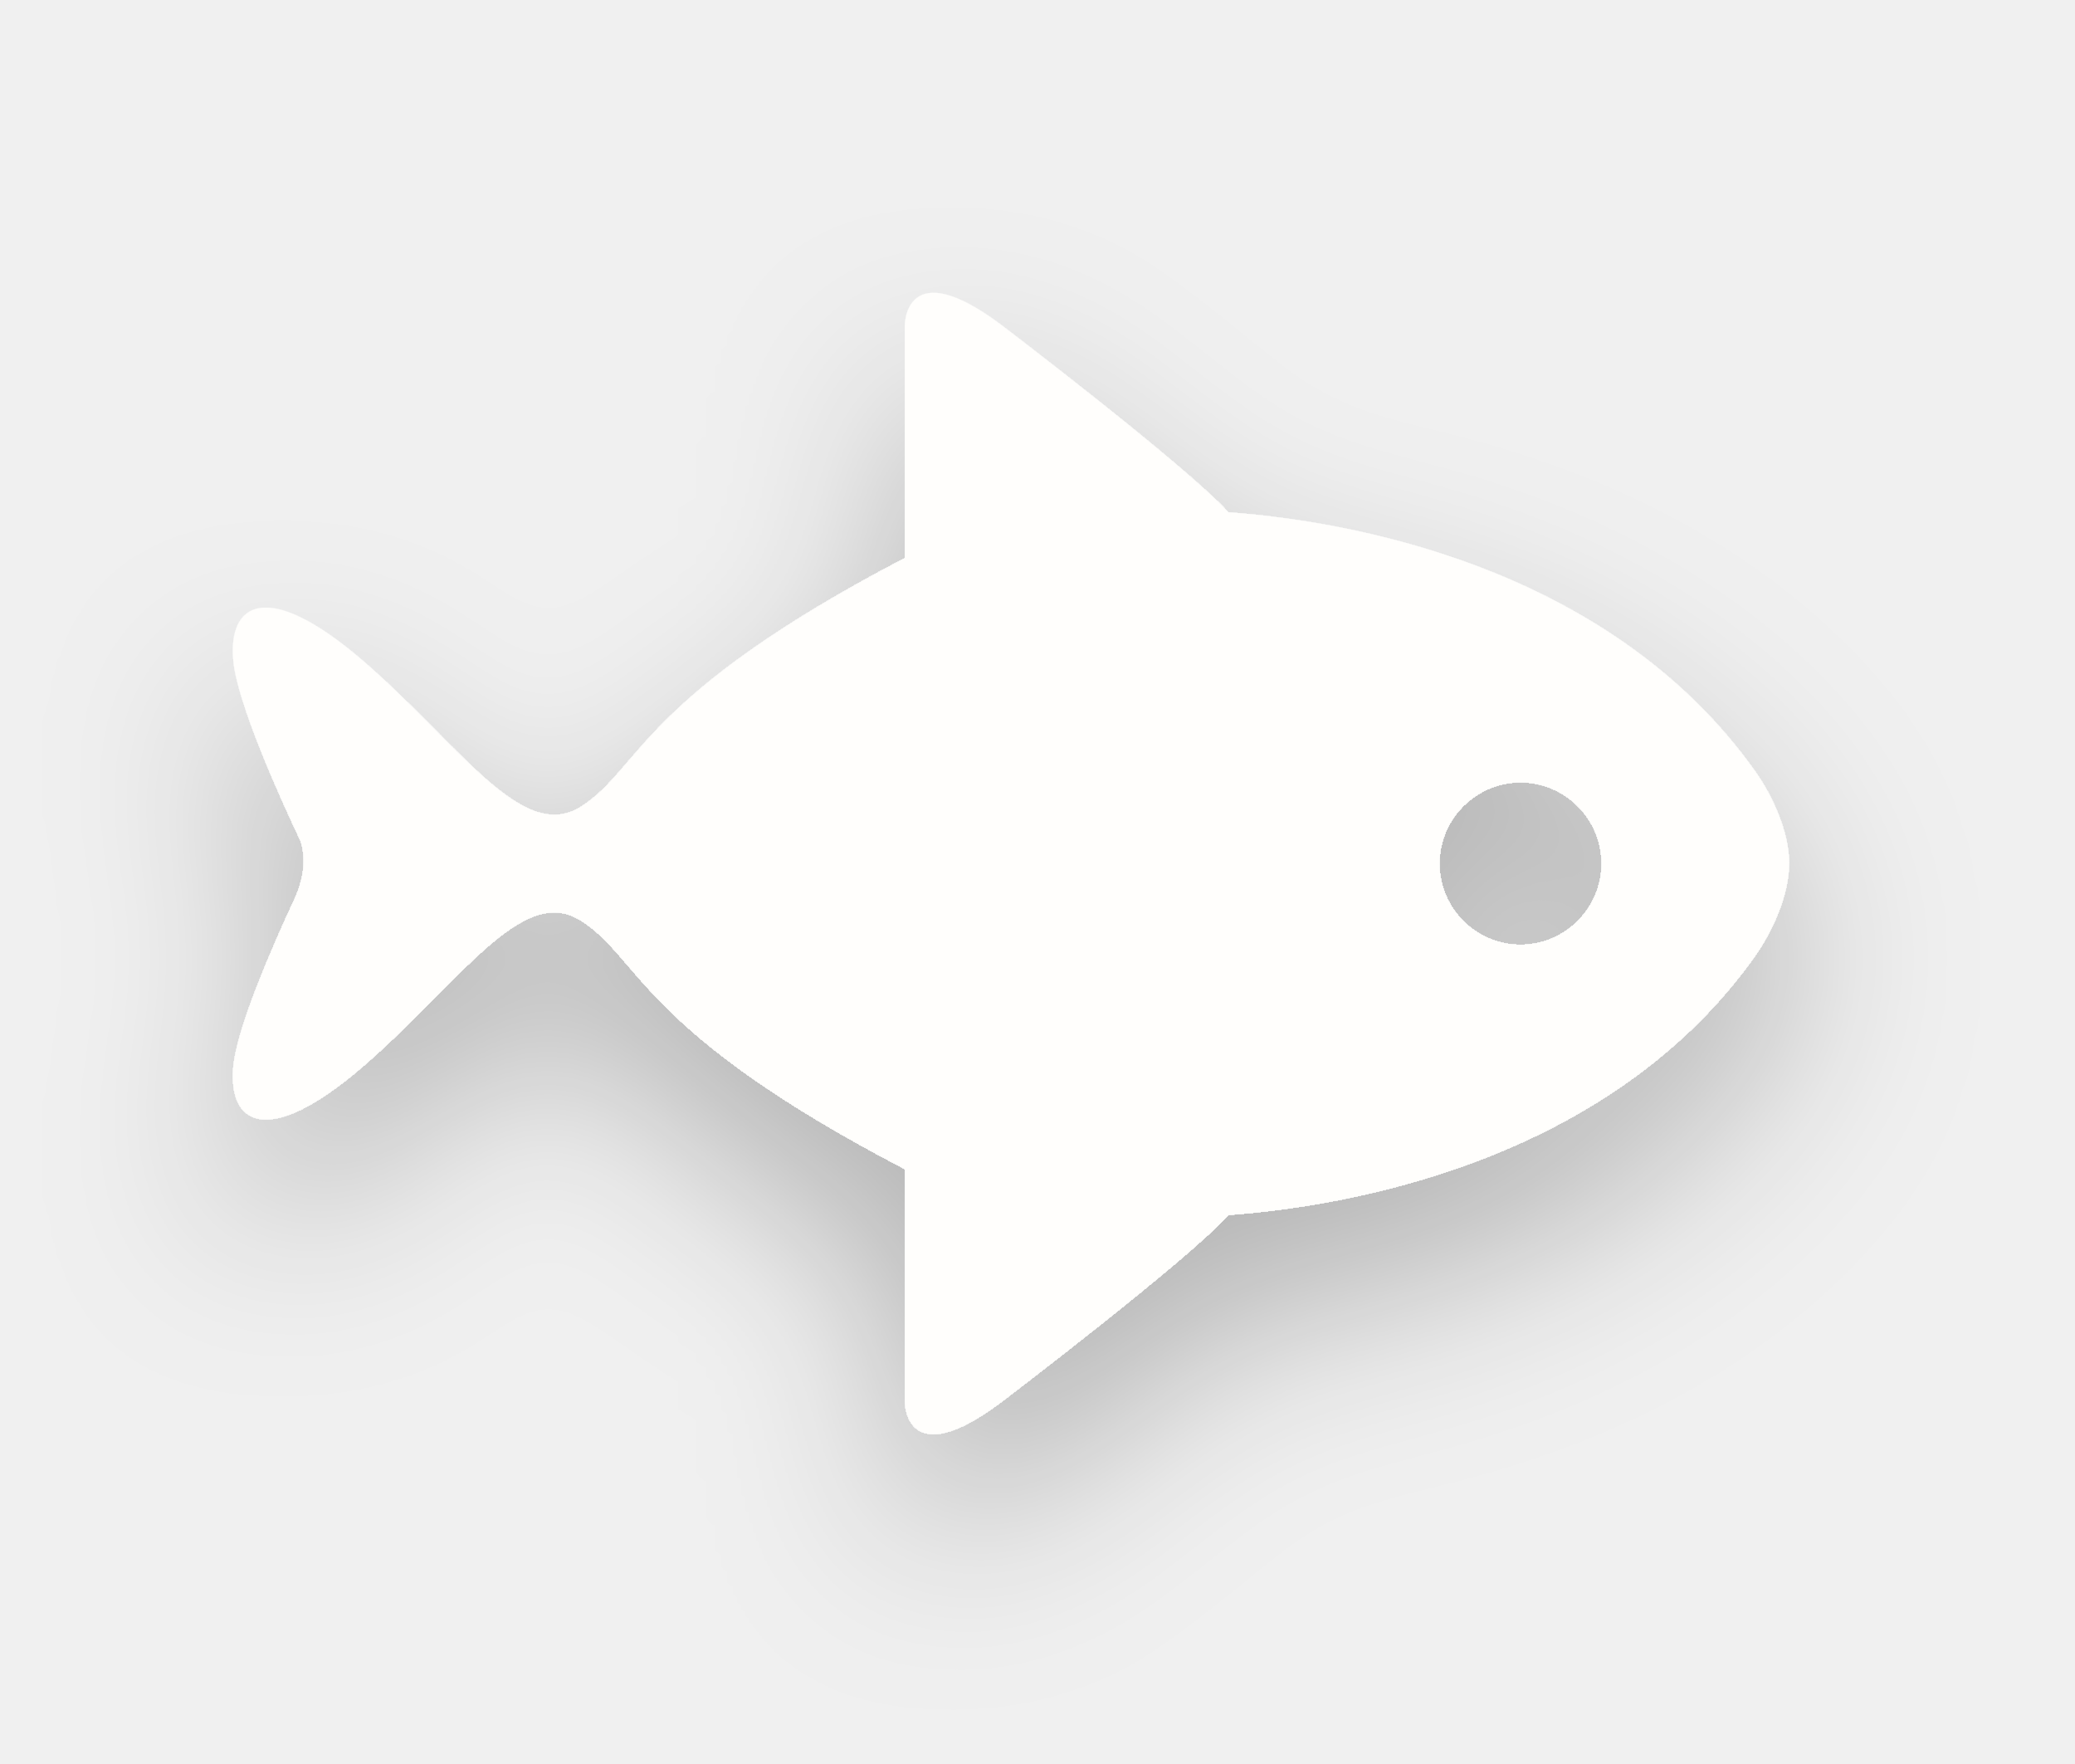
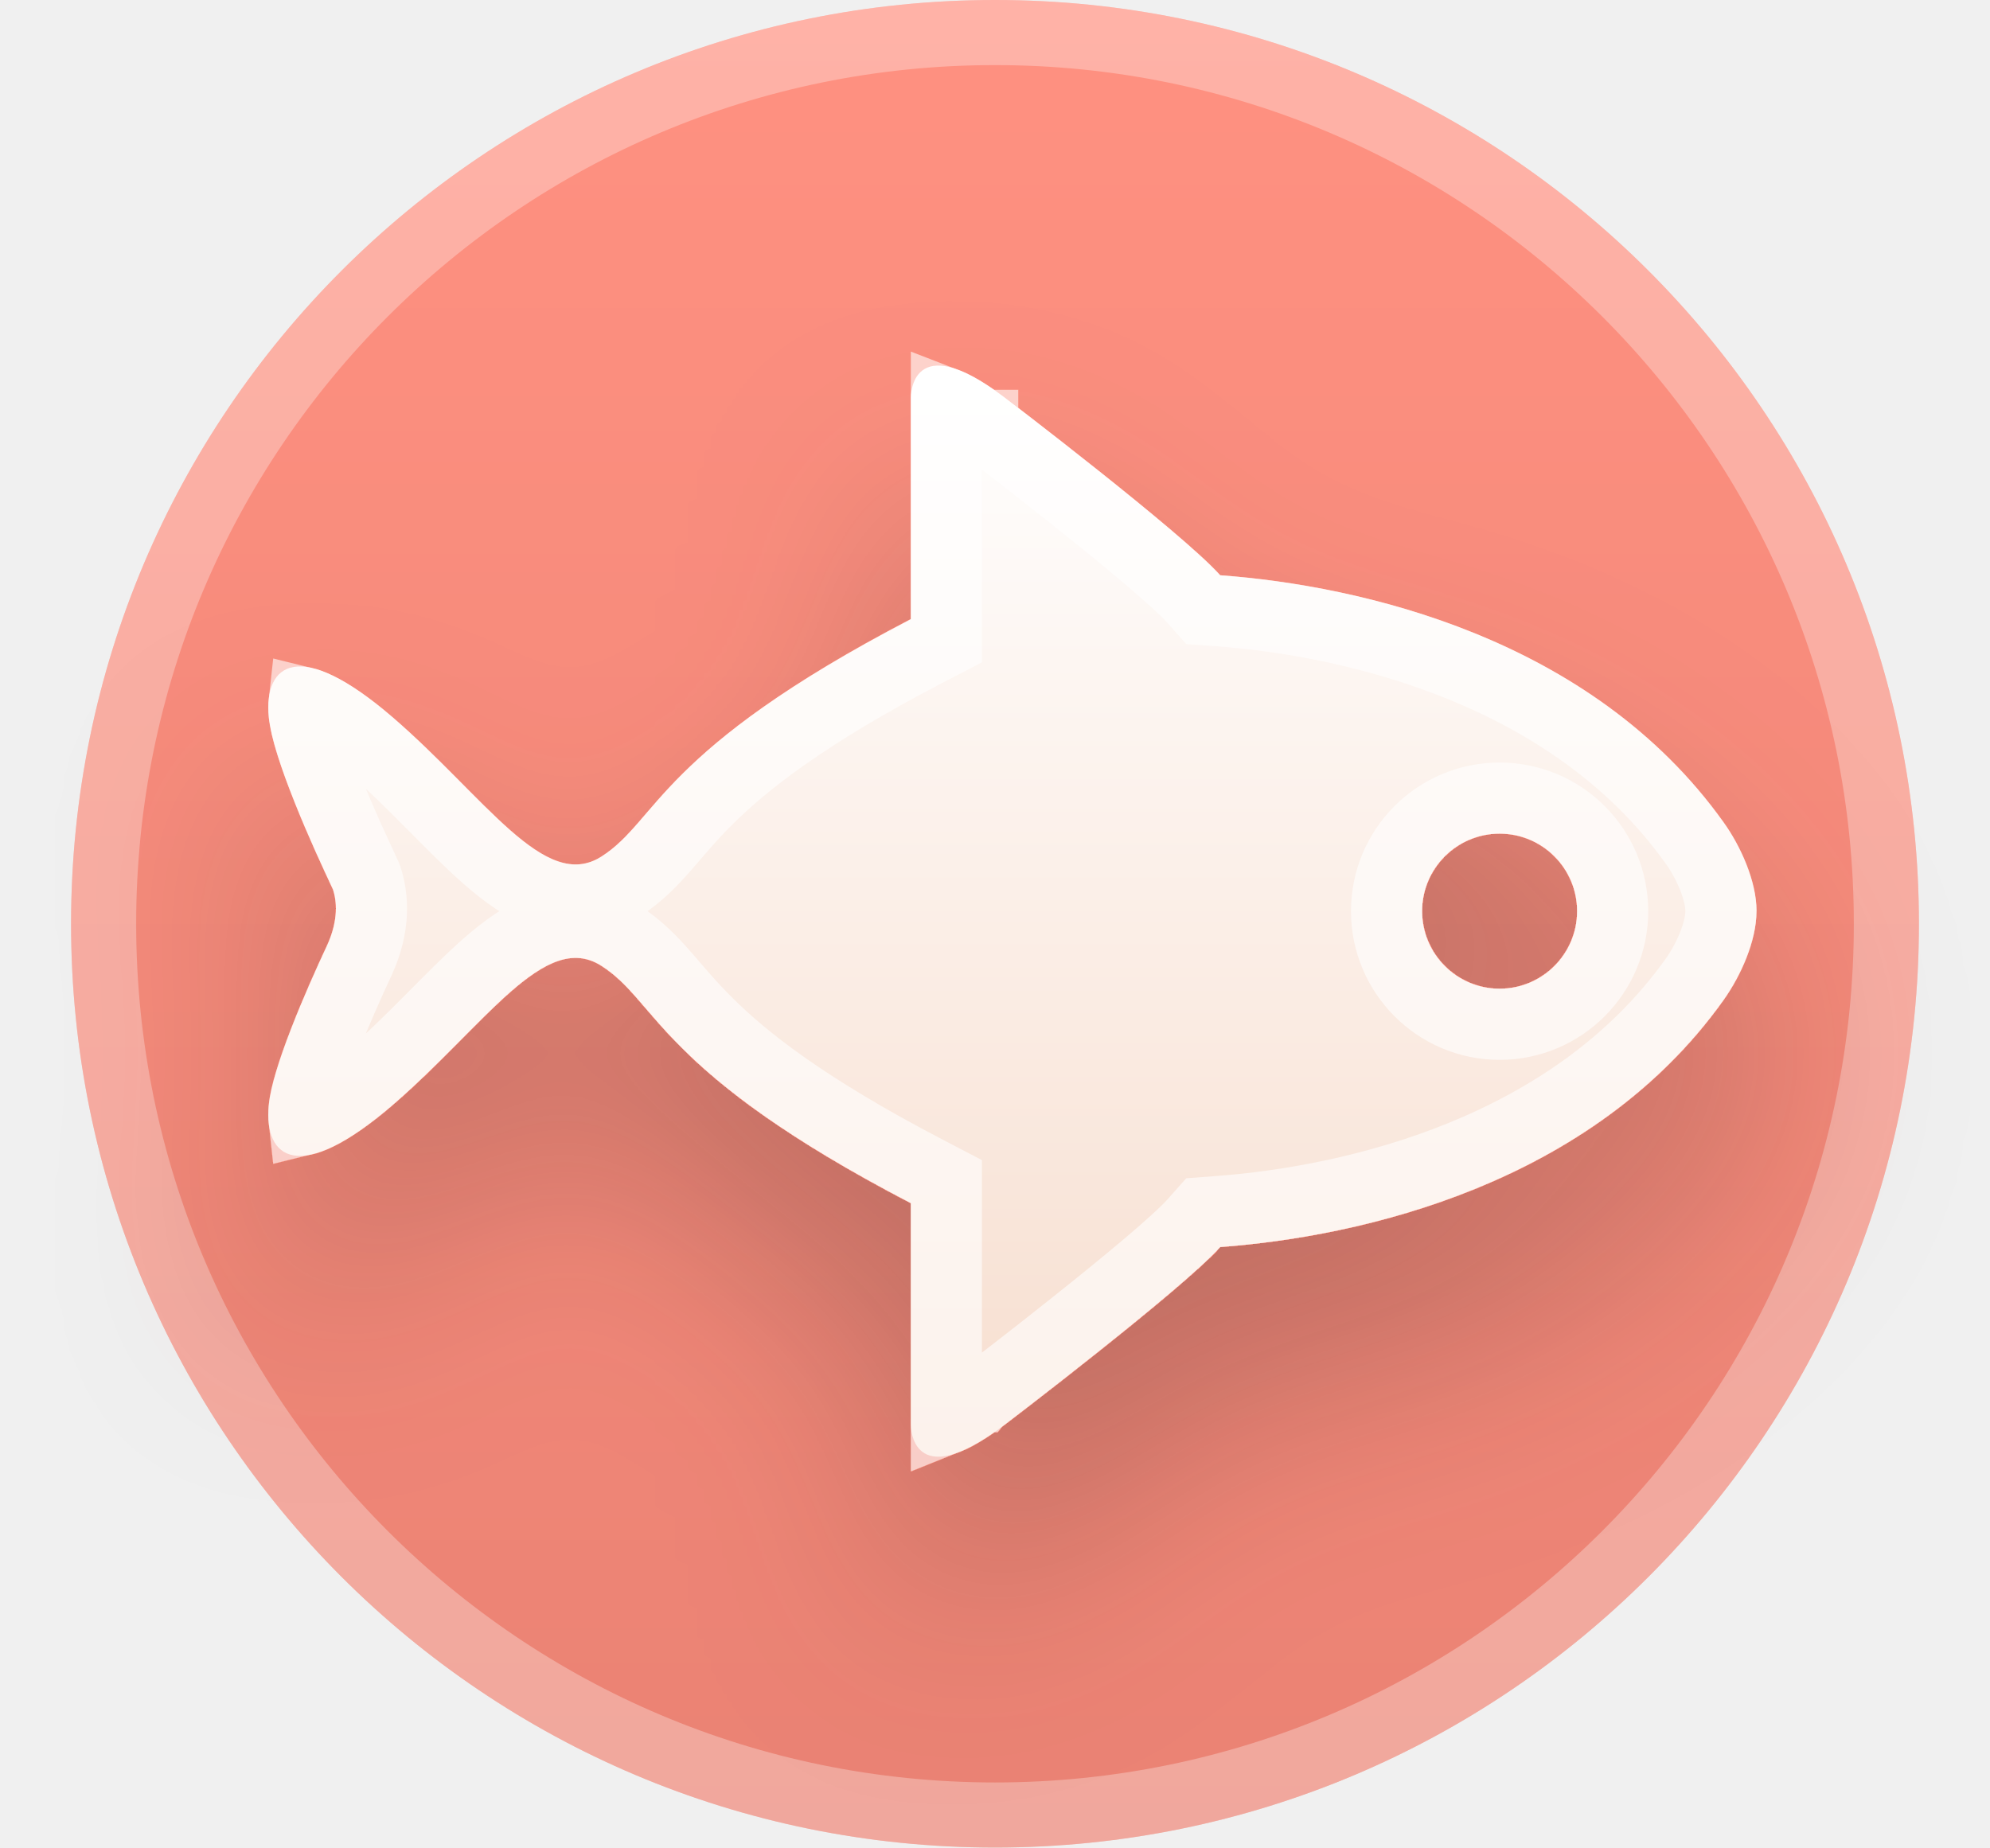
- <svg xmlns="http://www.w3.org/2000/svg" width="20" height="17" viewBox="0 0 20 17" fill="none">
-   <g filter="url(#filter0_d_3262_567)">
-     <path d="M17.245 8.321C17.245 8.02 17.084 7.665 16.912 7.426C15.583 5.562 13.245 5.04 11.839 4.937C11.451 4.503 9.662 3.14 9.662 3.14C8.716 2.424 8.721 3.14 8.721 3.14V5.379C6.174 6.705 6.174 7.409 5.602 7.773C5.03 8.136 4.432 7.174 3.497 6.367C2.561 5.561 2.197 5.821 2.249 6.367C2.289 6.781 2.699 7.685 2.897 8.103C2.934 8.217 2.956 8.406 2.84 8.663C2.629 9.115 2.285 9.901 2.249 10.278C2.198 10.823 2.562 11.084 3.497 10.278C4.432 9.47 5.03 8.509 5.602 8.873C6.174 9.236 6.174 9.94 8.721 11.266V13.503C8.721 13.503 8.716 14.221 9.662 13.503C9.662 13.503 11.451 12.142 11.839 11.709C13.245 11.605 15.583 11.083 16.912 9.219C17.083 8.978 17.244 8.625 17.244 8.323V8.321H17.245V8.321ZM14.655 9.105C14.224 9.105 13.874 8.754 13.874 8.323C13.874 7.89 14.224 7.54 14.655 7.54C15.087 7.54 15.437 7.89 15.437 8.323C15.437 8.754 15.087 9.105 14.655 9.105Z" fill="#FFFEFC" />
+ <svg xmlns="http://www.w3.org/2000/svg" width="28" height="26" viewBox="0 0 28 26" fill="none">
+   <path d="M1 13C1 5.82 6.82 0 14 0C21.18 0 27 5.82 27 13C27 20.18 21.18 26 14 26C6.82 26 1 20.18 1 13Z" fill="url(#paint0_linear_3966_7767)" />
+   <path d="M14 0.458C20.927 0.458 26.542 6.073 26.542 13C26.542 19.927 20.927 25.542 14 25.542C7.073 25.542 1.458 19.927 1.458 13C1.458 6.073 7.073 0.458 14 0.458Z" stroke="white" stroke-opacity="0.3" stroke-width="0.916" />
+   <g filter="url(#filter0_d_3966_7767)">
+     <path d="M24.715 12.821C24.715 12.401 24.49 11.905 24.25 11.571C22.394 8.97 19.132 8.24 17.168 8.096C16.627 7.49 14.129 5.589 14.129 5.589C12.808 4.589 12.816 5.589 12.816 5.589V8.714C9.26 10.565 9.26 11.547 8.462 12.055C7.663 12.563 6.829 11.219 5.523 10.093C4.217 8.968 3.709 9.331 3.782 10.093C3.837 10.67 4.41 11.933 4.686 12.517C4.737 12.675 4.767 12.939 4.606 13.298C4.311 13.928 3.831 15.026 3.782 15.552C3.709 16.314 4.217 16.678 5.523 15.552C6.829 14.424 7.663 13.083 8.462 13.591C9.26 14.098 9.26 15.08 12.816 16.931V20.055C12.816 20.055 12.808 21.056 14.129 20.055C14.129 20.055 16.627 18.154 17.168 17.549C19.132 17.404 22.395 16.676 24.25 14.074C24.489 13.738 24.714 13.245 24.714 12.823V12.821H24.715V12.821ZM21.1 13.914C20.498 13.914 20.009 13.425 20.009 12.823C20.009 12.219 20.498 11.731 21.1 11.731C21.702 11.731 22.191 12.219 22.191 12.823C22.191 13.425 21.702 13.914 21.1 13.914Z" fill="url(#paint1_linear_3966_7767)" />
+     <path d="M21.1 11.231C20.222 11.231 19.509 11.943 19.509 12.823C19.509 13.7 20.221 14.415 21.1 14.415C21.979 14.415 22.691 13.7 22.691 12.823C22.691 11.943 21.978 11.231 21.1 11.231ZM13.316 16.629L13.046 16.488C11.302 15.58 10.458 14.899 9.958 14.402C9.702 14.149 9.534 13.942 9.356 13.738C9.182 13.539 8.993 13.336 8.73 13.169C8.388 12.951 8.026 12.935 7.688 13.05C7.382 13.155 7.101 13.365 6.853 13.582C6.601 13.803 6.334 14.077 6.066 14.346C5.792 14.622 5.506 14.905 5.196 15.174C4.889 15.438 4.648 15.597 4.47 15.684C4.382 15.727 4.319 15.747 4.278 15.757C4.274 15.721 4.273 15.669 4.28 15.599V15.598C4.297 15.414 4.403 15.068 4.568 14.645C4.725 14.241 4.914 13.82 5.059 13.509L5.062 13.503C5.277 13.026 5.249 12.633 5.162 12.363L5.151 12.332L5.137 12.303L4.892 11.769C4.801 11.565 4.704 11.34 4.615 11.117C4.474 10.766 4.367 10.455 4.314 10.234L4.28 10.046C4.273 9.975 4.274 9.923 4.278 9.887C4.319 9.897 4.382 9.918 4.47 9.961C4.649 10.048 4.889 10.207 5.197 10.472C5.507 10.74 5.792 11.023 6.066 11.299C6.334 11.568 6.601 11.842 6.853 12.063C7.101 12.28 7.381 12.49 7.687 12.595C8.025 12.71 8.388 12.695 8.73 12.477C8.993 12.31 9.182 12.107 9.356 11.908C9.534 11.704 9.702 11.496 9.958 11.243C10.458 10.746 11.302 10.065 13.046 9.157L13.316 9.017V5.676C13.42 5.716 13.586 5.805 13.826 5.986H13.827V5.987L13.829 5.988C13.83 5.989 13.831 5.99 13.834 5.992C13.838 5.995 13.845 6.001 13.854 6.008C13.872 6.021 13.9 6.042 13.934 6.068C14.003 6.121 14.102 6.198 14.222 6.291C14.464 6.478 14.791 6.733 15.134 7.007C15.841 7.569 16.56 8.165 16.795 8.428L16.93 8.58L17.132 8.594C19.052 8.735 22.12 9.446 23.843 11.861L23.844 11.862C24.052 12.152 24.214 12.547 24.214 12.821V12.823C24.214 13.099 24.052 13.491 23.843 13.784C22.122 16.199 19.052 16.909 17.131 17.05L16.93 17.065L16.795 17.217C16.559 17.48 15.84 18.076 15.134 18.637C14.791 18.911 14.464 19.167 14.222 19.353C14.102 19.446 14.003 19.522 13.934 19.575C13.9 19.601 13.872 19.622 13.854 19.636C13.845 19.642 13.838 19.648 13.834 19.651C13.831 19.653 13.83 19.655 13.829 19.656H13.828C13.587 19.838 13.421 19.926 13.316 19.968V16.629Z" stroke="white" stroke-opacity="0.6" />
  </g>
  <defs>
-     <filter id="filter0_d_3262_567" x="0.413" y="1.906" width="18.664" height="14.664" filterUnits="userSpaceOnUse" color-interpolation-filters="sRGB">
+     <filter id="filter0_d_3966_7767" x="0.775" y="4.144" width="26.939" height="21.356" filterUnits="userSpaceOnUse" color-interpolation-filters="sRGB">
      <feFlood flood-opacity="0" result="BackgroundImageFix" />
      <feColorMatrix in="SourceAlpha" type="matrix" values="0 0 0 0 0 0 0 0 0 0 0 0 0 0 0 0 0 0 127 0" result="hardAlpha" />
-       <feOffset dy="0.916" />
-       <feGaussianBlur stdDeviation="0.916" />
+       <feOffset dy="2" />
+       <feGaussianBlur stdDeviation="1.5" />
      <feComposite in2="hardAlpha" operator="out" />
-       <feColorMatrix type="matrix" values="0 0 0 0 0 0 0 0 0 0 0 0 0 0 0 0 0 0 0.25 0" />
-       <feBlend mode="normal" in2="BackgroundImageFix" result="effect1_dropShadow_3262_567" />
-       <feBlend mode="normal" in="SourceGraphic" in2="effect1_dropShadow_3262_567" result="shape" />
+       <feColorMatrix type="matrix" values="0 0 0 0 0.202 0 0 0 0 0.154 0 0 0 0 0.154 0 0 0 0.25 0" />
+       <feBlend mode="normal" in2="BackgroundImageFix" result="effect1_dropShadow_3966_7767" />
+       <feBlend mode="normal" in="SourceGraphic" in2="effect1_dropShadow_3966_7767" result="shape" />
    </filter>
+     <linearGradient id="paint0_linear_3966_7767" x1="14" y1="0" x2="14" y2="26" gradientUnits="userSpaceOnUse">
+       <stop stop-color="#FF9181" />
+       <stop offset="1" stop-color="#EA8273" />
+     </linearGradient>
+     <linearGradient id="paint1_linear_3966_7767" x1="14.245" y1="5.144" x2="14.245" y2="20.5" gradientUnits="userSpaceOnUse">
+       <stop stop-color="white" />
+       <stop offset="1" stop-color="#F7DECF" />
+     </linearGradient>
  </defs>
</svg>
